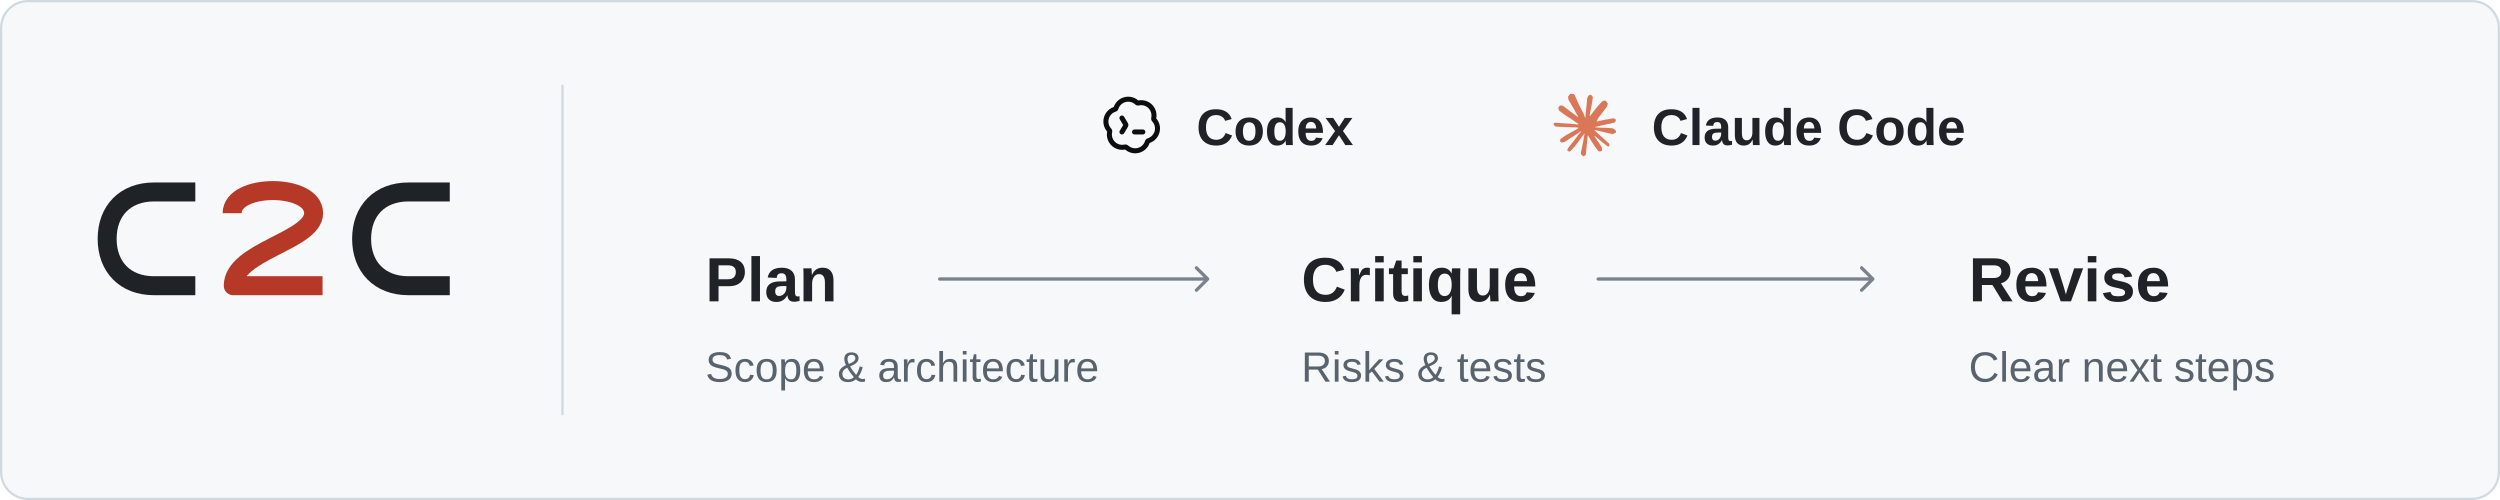
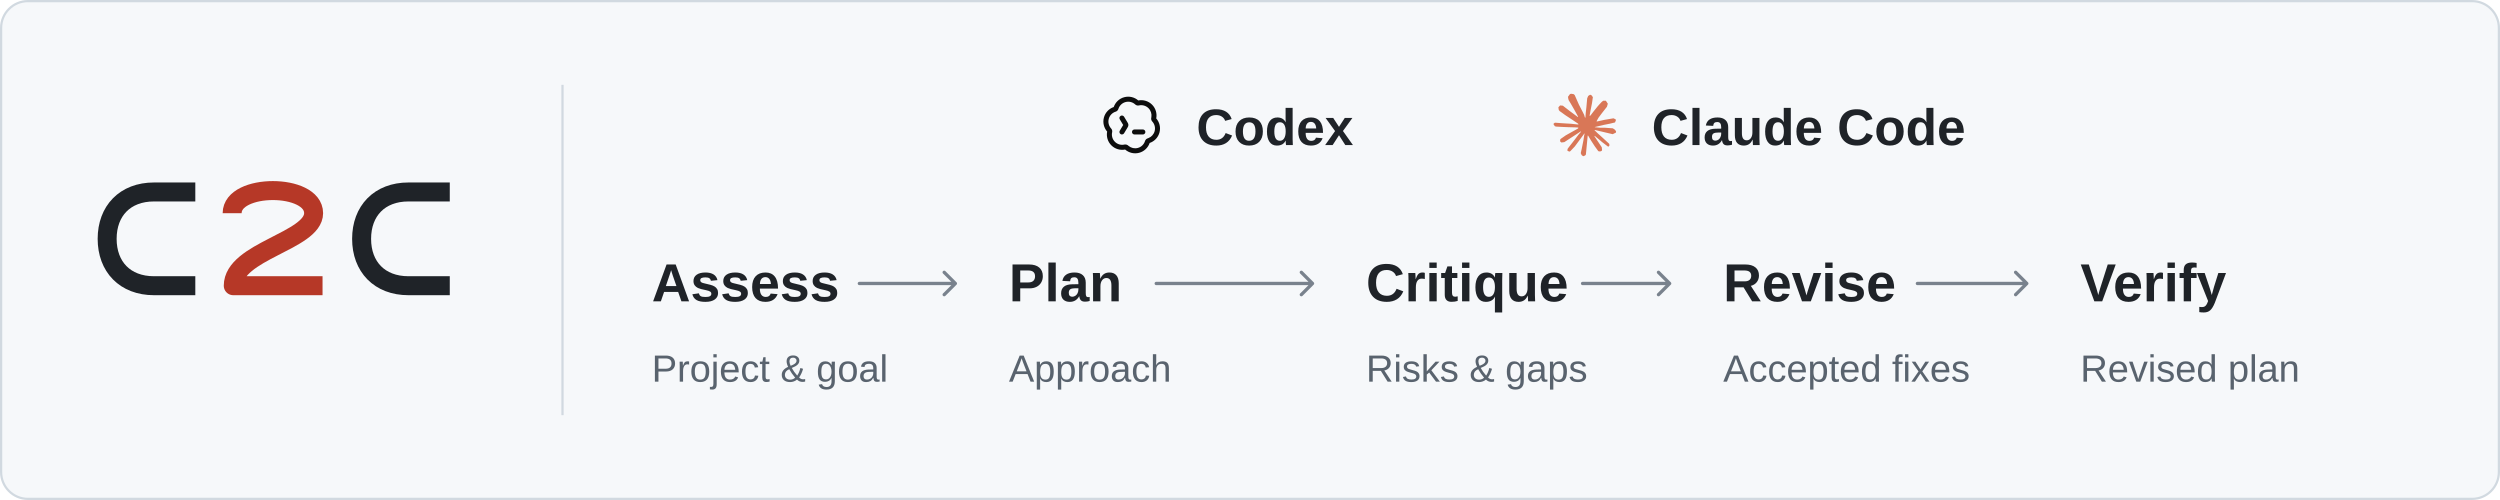
<svg xmlns="http://www.w3.org/2000/svg" width="1120" height="224" viewBox="0 0 1120 224" role="img" aria-labelledby="title desc">
  <rect x=".5" y=".5" width="1119" height="223" rx="12" fill="#f6f8fa" stroke="#d1d9e0" />
  <g font-family="-apple-system, BlinkMacSystemFont, Segoe UI, Arial, sans-serif" fill="#1f2328">
    <g transform="translate(42 77) scale(0.5)" fill="none" stroke-width="17" stroke-linejoin="round">
      <path d="M91 18H54C28 18 12 35 12 60S28 102 54 102H91" stroke="#1f2328" />
      <path d="M124 37C124 10 197 10 197 37C197 62 125 71 125 102H205" stroke="#b63827" />
      <path d="M319 18H282C256 18 240 35 240 60S256 102 282 102H319" stroke="#1f2328" />
    </g>
    <path d="M252 38V186" stroke="#d1d9e0" />
    <svg x="492" y="41" width="30" height="30" viewBox="0 0 24 24">
      <path d="M16 13.599C16.497 13.6 16.901 14.003 16.901 14.5C16.901 14.996 16.497 15.4 16 15.4H13.001C12.504 15.4 12.1 14.997 12.1 14.5C12.1 14.003 12.504 13.599 13.001 13.599H16Z" fill="#0D0D0D" />
      <path d="M8.038 8.728C8.464 8.473 9.016 8.611 9.272 9.037L10.618 11.279C10.884 11.722 10.883 12.277 10.618 12.72L9.272 14.963C9.016 15.389 8.464 15.527 8.038 15.271C7.611 15.015 7.473 14.463 7.729 14.037L8.951 12L7.729 9.962C7.473 9.536 7.611 8.984 8.038 8.728Z" fill="#0D0D0D" />
      <path fill-rule="evenodd" clip-rule="evenodd" d="M9.332 2.038C11.164 1.547 13.027 2.047 14.356 3.202C16.086 2.865 17.951 3.364 19.294 4.707C20.636 6.049 21.133 7.913 20.796 9.642C21.953 10.972 22.453 12.835 21.962 14.668C21.471 16.503 20.105 17.866 18.439 18.439C17.866 20.105 16.503 21.47 14.669 21.962C12.836 22.453 10.973 21.952 9.643 20.796C7.914 21.132 6.05 20.635 4.708 19.293C3.366 17.951 2.867 16.087 3.203 14.357C2.047 13.027 1.548 11.164 2.039 9.331C2.53 7.498 3.894 6.133 5.56 5.559C6.134 3.893 7.498 2.529 9.332 2.038ZM13.262 4.635C12.361 3.801 11.067 3.436 9.797 3.776C8.527 4.116 7.589 5.08 7.225 6.253C7.081 6.716 6.718 7.079 6.254 7.223C5.081 7.587 4.118 8.526 3.778 9.796C3.438 11.067 3.801 12.361 4.635 13.262C4.965 13.618 5.098 14.115 4.991 14.588C4.719 15.786 5.051 17.089 5.981 18.019C6.911 18.949 8.213 19.28 9.412 19.008L9.589 18.979C9.947 18.943 10.306 19.04 10.598 19.25L10.738 19.364L10.912 19.514C11.802 20.241 13.013 20.541 14.204 20.222C15.473 19.882 16.411 18.919 16.775 17.746C16.919 17.282 17.283 16.919 17.747 16.775L17.963 16.7C19.038 16.292 19.905 15.394 20.224 14.203C20.564 12.933 20.199 11.639 19.365 10.737C19.035 10.381 18.902 9.884 19.009 9.411L19.053 9.185C19.237 8.051 18.892 6.852 18.02 5.98C17.09 5.05 15.787 4.718 14.588 4.99C14.115 5.097 13.619 4.965 13.262 4.635Z" fill="#0D0D0D" />
    </svg>
    <text x="536" y="65" font-size="23" font-weight="600">Codex</text>
    <svg x="696" y="42" width="28" height="28" viewBox="0 0 125 125">
      <path d="M54.375 118.75L56.125 111L58.125 101L59.75 93L61.25 83.125L62.125 79.875L62 79.625L61.375 79.75L53.875 90L42.5 105.375L33.5 114.875L31.375 115.75L27.625 113.875L28 110.375L30.125 107.375L42.5 91.5L50 81.625L54.875 76L54.75 75.25H54.5L21.5 96.75L15.625 97.5L13 95.125L13.375 91.25L14.625 90L24.5 83.125L49.125 69.375L49.5 68.125L49.125 67.5H47.875L43.75 67.25L29.75 66.875L17.625 66.375L5.75 65.75L2.75 65.125L0 61.375L0.25 59.5L2.75 57.875L6.375 58.125L14.25 58.75L26.125 59.5L34.75 60L47.5 61.375H49.5L49.75 60.5L49.125 60L48.625 59.5L36.25 51.25L23 42.5L16 37.375L12.25 34.75L10.375 32.375L9.625 27.125L13 23.375L17.625 23.75L18.75 24L23.375 27.625L33.25 35.25L46.25 44.875L48.125 46.375L49 45.875V45.5L48.125 44.125L41.125 31.375L33.625 18.375L30.25 13L29.375 9.75C29.042 8.625 28.875 7.375 28.875 6L32.75 0.75L34.875 0L40.125 0.75L42.25 2.625L45.5 10L50.625 21.625L58.75 37.375L61.125 42.125L62.375 46.375L62.875 47.75H63.75V47L64.375 38L65.625 27.125L66.875 13.125L67.25 9.125L69.25 4.375L73.125 1.875L76.125 3.25L78.625 6.875L78.25 9.125L76.875 18.75L73.875 33.875L72 44.125H73.125L74.375 42.75L79.5 36L88.125 25.25L91.875 21L96.375 16.25L99.25 14H104.625L108.5 19.875L106.75 26L101.25 33L96.625 38.875L90 47.75L86 54.875L86.375 55.375H87.25L102.125 52.125L110.25 50.75L119.75 49.125L124.125 51.125L124.625 53.125L122.875 57.375L112.625 59.875L100.625 62.25L82.75 66.5L82.5 66.625L82.75 67L90.75 67.75L94.25 68H102.75L118.5 69.125L122.625 71.875L125 75.125L124.625 77.75L118.25 80.875L109.75 78.875L89.75 74.125L83 72.5H82V73L87.75 78.625L98.125 88L111.25 100.125L111.875 103.125L110.25 105.625L108.5 105.375L97 96.625L92.5 92.75L82.5 84.375H81.875V85.25L84.125 88.625L96.375 107L97 112.625L96.125 114.375L92.875 115.5L89.5 114.875L82.25 104.875L74.875 93.5L68.875 83.375L68.25 83.875L64.625 121.625L63 123.5L59.25 125L56.125 122.625L54.375 118.75Z" fill="#D97757" />
    </svg>
    <text x="740" y="65" font-size="23" font-weight="600">Claude Code</text>
-     <g font-size="28" font-weight="600">
-       <text x="316" y="135">Plan</text>
-       <text x="583" y="135">Critique</text>
-       <text x="882" y="135">Revise</text>
+     <g font-size="24" font-weight="600">
+       <text x="292" y="135">Assess</text>
+       <text x="452" y="135">Plan</text>
+       <text x="612" y="135">Critique</text>
+       <text x="772" y="135">Revise</text>
+       <text x="932" y="135">Verify</text>
    </g>
-     <path d="M421 125H541m-5-5 5 5-5 5" fill="none" stroke="#79828d" stroke-width="1.5" stroke-linecap="round" stroke-linejoin="round" />
-     <path d="M716 125H839m-5-5 5 5-5 5" fill="none" stroke="#79828d" stroke-width="1.5" stroke-linecap="round" stroke-linejoin="round" />
-     <g font-size="19" fill="#59636e">
-       <text x="316" y="171">Scope &amp; architecture</text>
-       <text x="583" y="171">Risks &amp; tests</text>
-       <text x="882" y="171">Clear next steps</text>
+     <path d="M385 127H428m-5-5 5 5-5 5" fill="none" stroke="#79828d" stroke-width="1.5" stroke-linecap="round" stroke-linejoin="round" />
+     <path d="M518 127H588m-5-5 5 5-5 5" fill="none" stroke="#79828d" stroke-width="1.5" stroke-linecap="round" stroke-linejoin="round" />
+     <path d="M709 127H748m-5-5 5 5-5 5" fill="none" stroke="#79828d" stroke-width="1.5" stroke-linecap="round" stroke-linejoin="round" />
+     <path d="M859 127H908m-5-5 5 5-5 5" fill="none" stroke="#79828d" stroke-width="1.5" stroke-linecap="round" stroke-linejoin="round" />
+     <g font-size="17" fill="#59636e">
+       <text x="292" y="171">Project &amp; goal</text>
+       <text x="452" y="171">Approach</text>
+       <text x="612" y="171">Risks &amp; gaps</text>
+       <text x="772" y="171">Accepted fixes</text>
+       <text x="932" y="171">Revised plan</text>
    </g>
  </g>
</svg>
